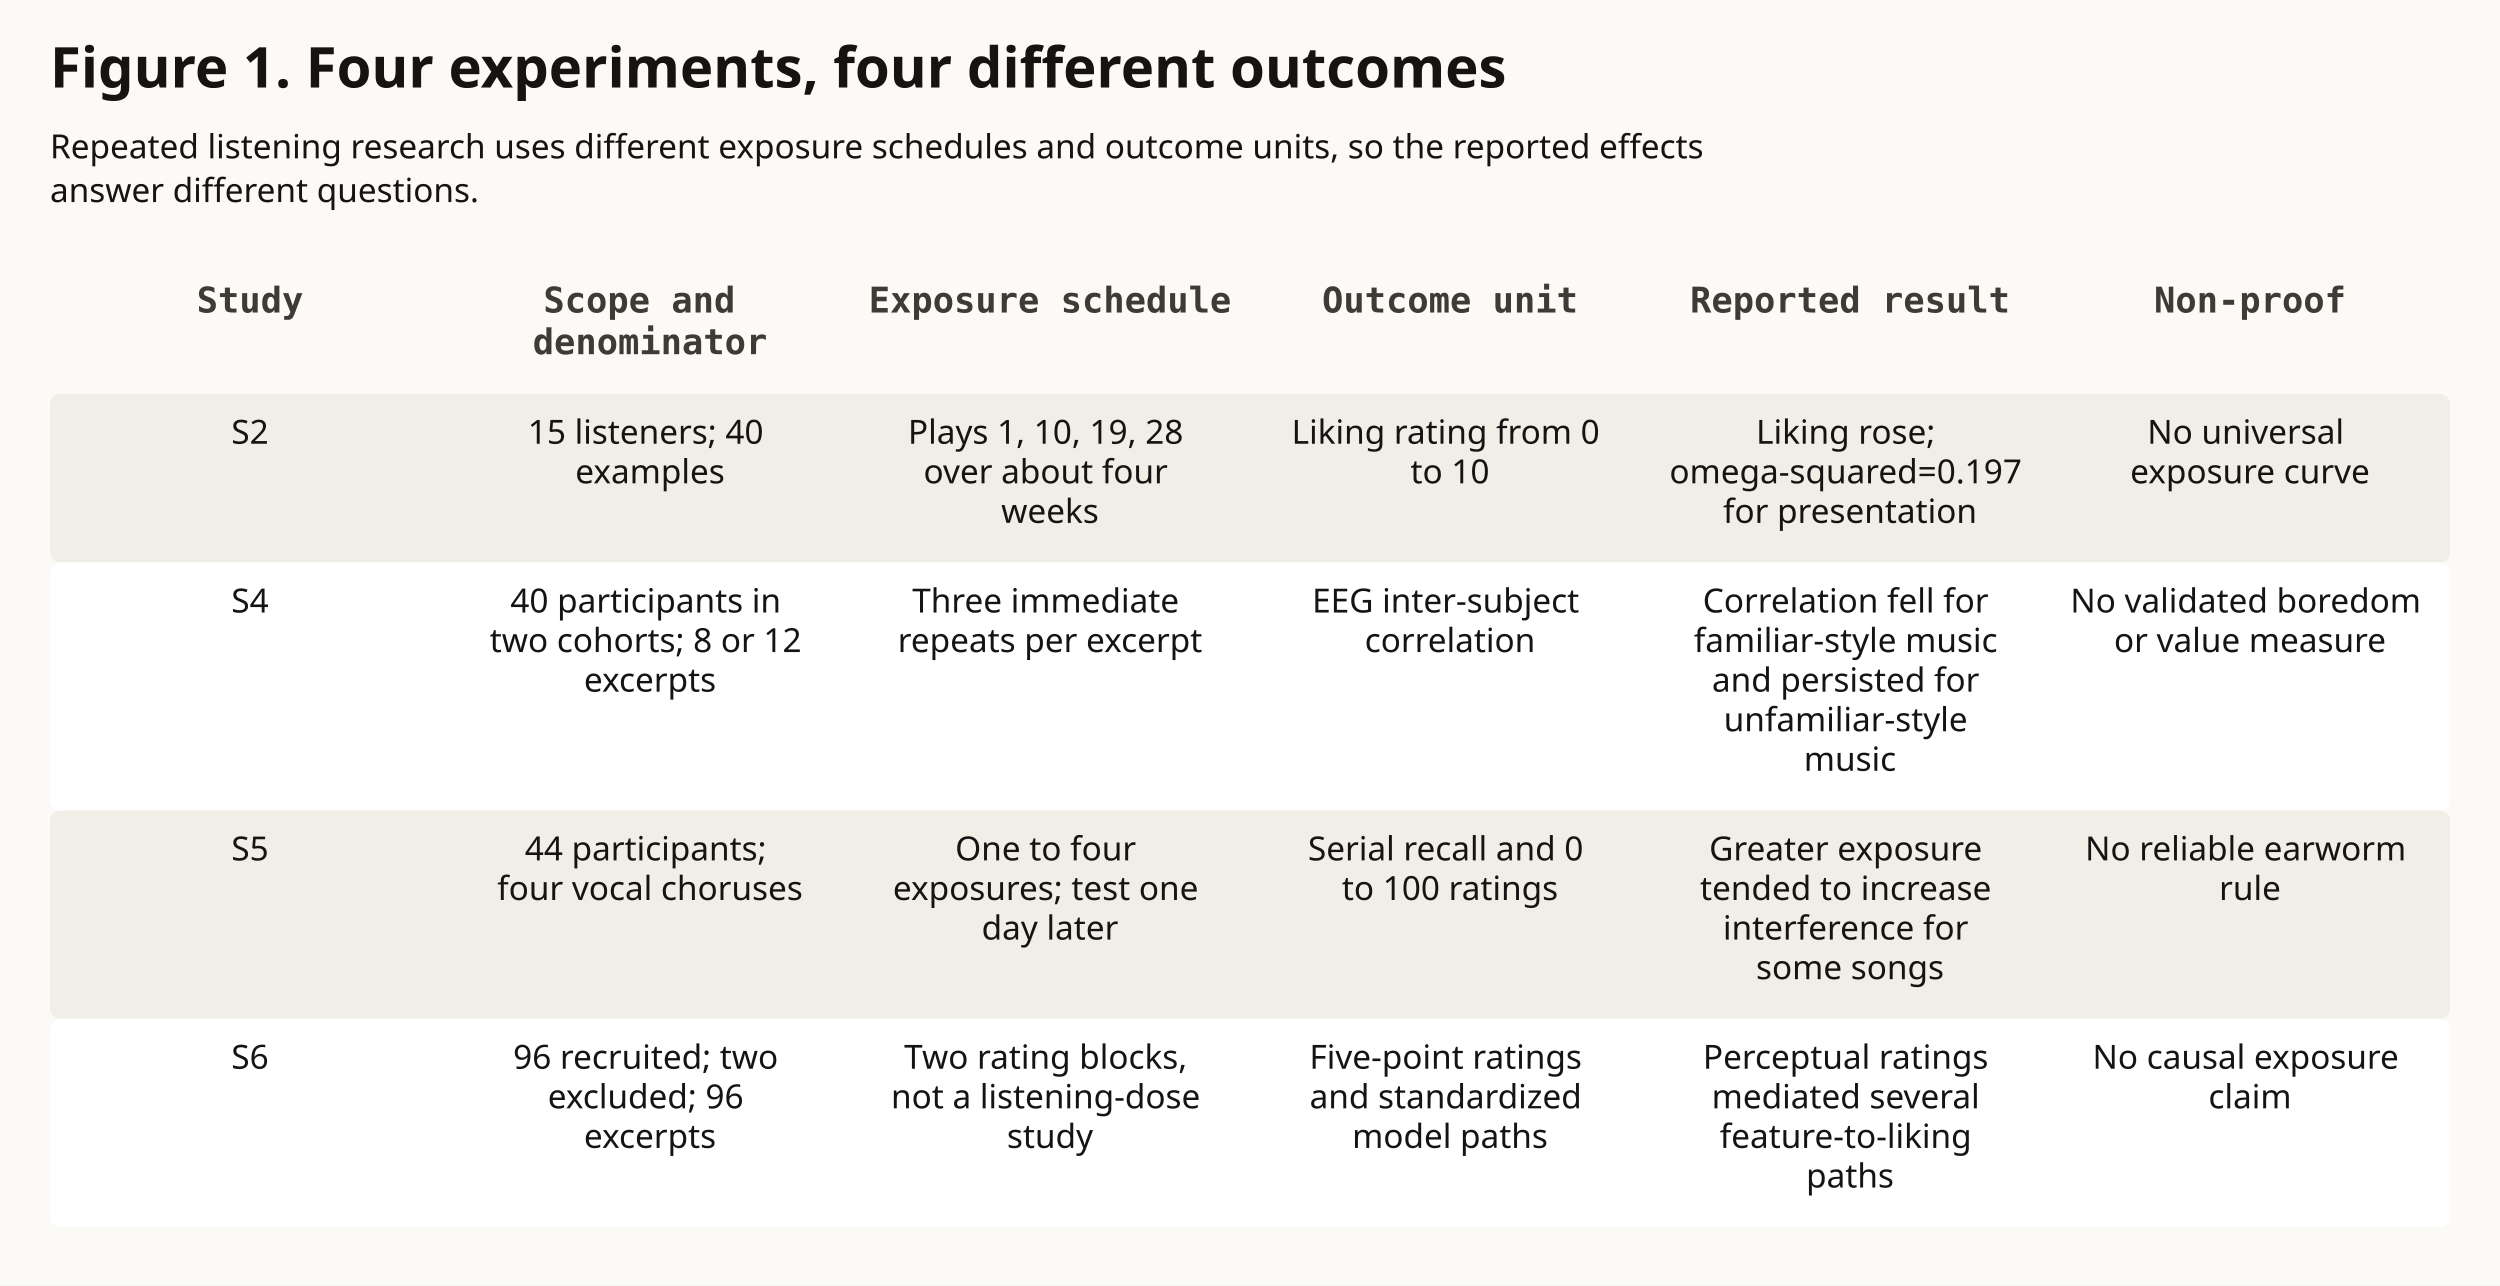
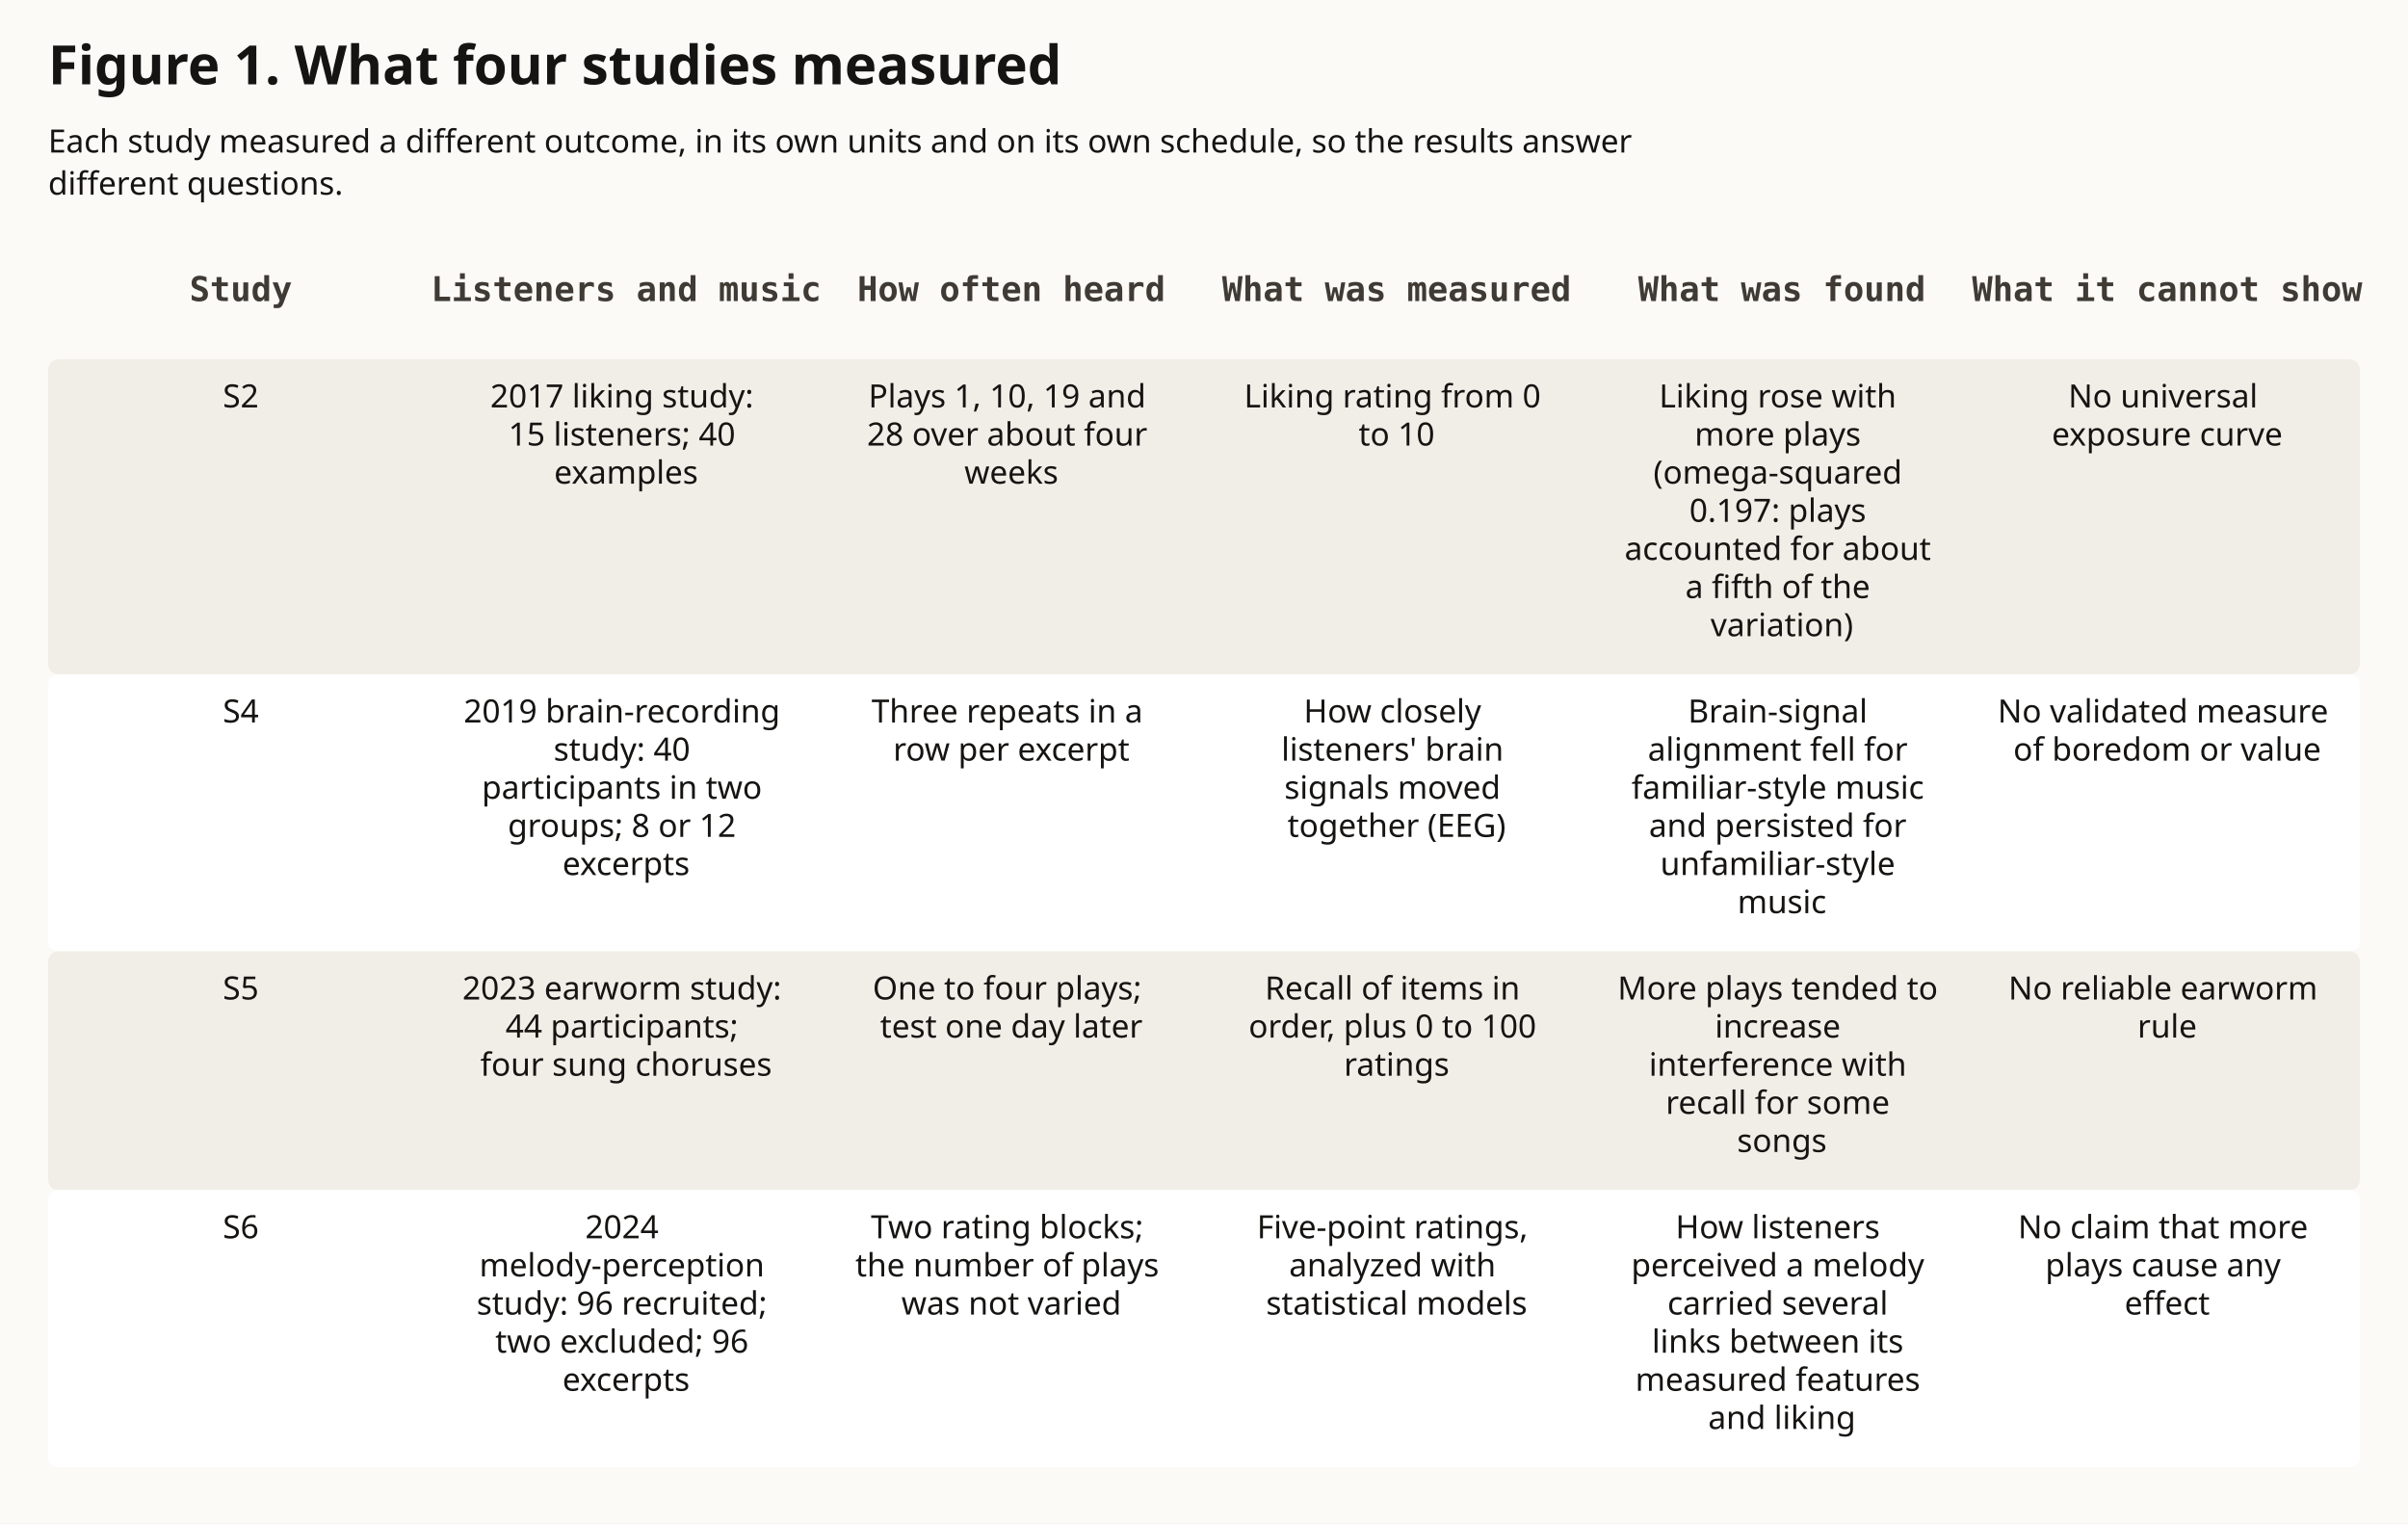
- <svg xmlns="http://www.w3.org/2000/svg" width="1200" height="617" viewBox="0 0 1200 617" role="img" aria-labelledby="title desc">
+ <svg xmlns="http://www.w3.org/2000/svg" width="1200" height="759" viewBox="0 0 1200 759" role="img" aria-labelledby="title desc">
  <style>.title{font:700 27px system-ui,sans-serif;fill:#161412}.head{font:650 17px ui-monospace,monospace;fill:#3f3a34}.cell{font:16px system-ui,sans-serif;fill:#161412}</style>
-   <rect width="1200" height="617" fill="#fbfaf7" />
+   <rect width="1200" height="759" fill="#fbfaf7" />
  <text x="24.0" y="42.0" text-anchor="start" class="title">
-     <tspan x="24.0" y="42.0">Figure 1. Four experiments, four different outcomes</tspan>
+     <tspan x="24.0" y="42.0">Figure 1. What four studies measured</tspan>
  </text>
  <text x="24.0" y="76.0" text-anchor="start" class="cell">
-     <tspan x="24.0" y="76.0">Repeated listening research uses different exposure schedules and outcome units, so the reported effects</tspan>
-     <tspan x="24.0" dy="21">answer different questions.</tspan>
+     <tspan x="24.0" y="76.0">Each study measured a different outcome, in its own units and on its own schedule, so the results answer</tspan>
+     <tspan x="24.0" dy="21">different questions.</tspan>
  </text>
  <text x="120.0" y="150.0" text-anchor="middle" class="head">
    <tspan x="120.0" y="150.0">Study</tspan>
  </text>
  <text x="312.0" y="150.0" text-anchor="middle" class="head">
-     <tspan x="312.0" y="150.0">Scope and</tspan>
-     <tspan x="312.0" dy="20">denominator</tspan>
+     <tspan x="312.0" y="150.0">Listeners and music</tspan>
  </text>
  <text x="504.0" y="150.0" text-anchor="middle" class="head">
-     <tspan x="504.0" y="150.0">Exposure schedule</tspan>
+     <tspan x="504.0" y="150.0">How often heard</tspan>
  </text>
  <text x="696.0" y="150.0" text-anchor="middle" class="head">
-     <tspan x="696.0" y="150.0">Outcome unit</tspan>
+     <tspan x="696.0" y="150.0">What was measured</tspan>
  </text>
  <text x="888.0" y="150.0" text-anchor="middle" class="head">
-     <tspan x="888.0" y="150.0">Reported result</tspan>
+     <tspan x="888.0" y="150.0">What was found</tspan>
  </text>
  <text x="1080.0" y="150.0" text-anchor="middle" class="head">
-     <tspan x="1080.0" y="150.0">Non-proof</tspan>
+     <tspan x="1080.0" y="150.0">What it cannot show</tspan>
  </text>
-   <rect class="data-row" x="24" y="189.0" width="1152" height="81" rx="5" fill="#f1eee8" />
-   <text x="120.0" y="213.0" text-anchor="middle" class="cell">
-     <tspan x="120.0" y="213.0">S2</tspan>
+   <rect class="data-row" x="24" y="179.0" width="1152" height="157" rx="5" fill="#f1eee8" />
+   <text x="120.0" y="203.0" text-anchor="middle" class="cell">
+     <tspan x="120.0" y="203.0">S2</tspan>
  </text>
-   <text x="312.0" y="213.0" text-anchor="middle" class="cell">
-     <tspan x="312.0" y="213.0">15 listeners; 40</tspan>
+   <text x="312.0" y="203.0" text-anchor="middle" class="cell">
+     <tspan x="312.0" y="203.0">2017 liking study:</tspan>
+     <tspan x="312.0" dy="19">15 listeners; 40</tspan>
    <tspan x="312.0" dy="19">examples</tspan>
  </text>
-   <text x="504.0" y="213.0" text-anchor="middle" class="cell">
-     <tspan x="504.0" y="213.0">Plays 1, 10, 19, 28</tspan>
-     <tspan x="504.0" dy="19">over about four</tspan>
+   <text x="504.0" y="203.0" text-anchor="middle" class="cell">
+     <tspan x="504.0" y="203.0">Plays 1, 10, 19 and</tspan>
+     <tspan x="504.0" dy="19">28 over about four</tspan>
    <tspan x="504.0" dy="19">weeks</tspan>
  </text>
-   <text x="696.0" y="213.0" text-anchor="middle" class="cell">
-     <tspan x="696.0" y="213.0">Liking rating from 0</tspan>
+   <text x="696.0" y="203.0" text-anchor="middle" class="cell">
+     <tspan x="696.0" y="203.0">Liking rating from 0</tspan>
    <tspan x="696.0" dy="19">to 10</tspan>
  </text>
-   <text x="888.0" y="213.0" text-anchor="middle" class="cell">
-     <tspan x="888.0" y="213.0">Liking rose;</tspan>
-     <tspan x="888.0" dy="19">omega-squared=0.197</tspan>
-     <tspan x="888.0" dy="19">for presentation</tspan>
+   <text x="888.0" y="203.0" text-anchor="middle" class="cell">
+     <tspan x="888.0" y="203.0">Liking rose with</tspan>
+     <tspan x="888.0" dy="19">more plays</tspan>
+     <tspan x="888.0" dy="19">(omega-squared</tspan>
+     <tspan x="888.0" dy="19">0.197: plays</tspan>
+     <tspan x="888.0" dy="19">accounted for about</tspan>
+     <tspan x="888.0" dy="19">a fifth of the</tspan>
+     <tspan x="888.0" dy="19">variation)</tspan>
  </text>
-   <text x="1080.0" y="213.0" text-anchor="middle" class="cell">
-     <tspan x="1080.0" y="213.0">No universal</tspan>
+   <text x="1080.0" y="203.0" text-anchor="middle" class="cell">
+     <tspan x="1080.0" y="203.0">No universal</tspan>
    <tspan x="1080.0" dy="19">exposure curve</tspan>
  </text>
-   <rect class="data-row" x="24" y="270.0" width="1152" height="119" rx="5" fill="#ffffff" />
-   <text x="120.0" y="294.0" text-anchor="middle" class="cell">
-     <tspan x="120.0" y="294.0">S4</tspan>
+   <rect class="data-row" x="24" y="336.0" width="1152" height="138" rx="5" fill="#ffffff" />
+   <text x="120.0" y="360.0" text-anchor="middle" class="cell">
+     <tspan x="120.0" y="360.0">S4</tspan>
  </text>
-   <text x="312.0" y="294.0" text-anchor="middle" class="cell">
-     <tspan x="312.0" y="294.0">40 participants in</tspan>
-     <tspan x="312.0" dy="19">two cohorts; 8 or 12</tspan>
+   <text x="312.0" y="360.0" text-anchor="middle" class="cell">
+     <tspan x="312.0" y="360.0">2019 brain-recording</tspan>
+     <tspan x="312.0" dy="19">study: 40</tspan>
+     <tspan x="312.0" dy="19">participants in two</tspan>
+     <tspan x="312.0" dy="19">groups; 8 or 12</tspan>
    <tspan x="312.0" dy="19">excerpts</tspan>
  </text>
-   <text x="504.0" y="294.0" text-anchor="middle" class="cell">
-     <tspan x="504.0" y="294.0">Three immediate</tspan>
-     <tspan x="504.0" dy="19">repeats per excerpt</tspan>
+   <text x="504.0" y="360.0" text-anchor="middle" class="cell">
+     <tspan x="504.0" y="360.0">Three repeats in a</tspan>
+     <tspan x="504.0" dy="19">row per excerpt</tspan>
  </text>
-   <text x="696.0" y="294.0" text-anchor="middle" class="cell">
-     <tspan x="696.0" y="294.0">EEG inter-subject</tspan>
-     <tspan x="696.0" dy="19">correlation</tspan>
+   <text x="696.0" y="360.0" text-anchor="middle" class="cell">
+     <tspan x="696.0" y="360.0">How closely</tspan>
+     <tspan x="696.0" dy="19">listeners' brain</tspan>
+     <tspan x="696.0" dy="19">signals moved</tspan>
+     <tspan x="696.0" dy="19">together (EEG)</tspan>
  </text>
-   <text x="888.0" y="294.0" text-anchor="middle" class="cell">
-     <tspan x="888.0" y="294.0">Correlation fell for</tspan>
+   <text x="888.0" y="360.0" text-anchor="middle" class="cell">
+     <tspan x="888.0" y="360.0">Brain-signal</tspan>
+     <tspan x="888.0" dy="19">alignment fell for</tspan>
    <tspan x="888.0" dy="19">familiar-style music</tspan>
    <tspan x="888.0" dy="19">and persisted for</tspan>
    <tspan x="888.0" dy="19">unfamiliar-style</tspan>
    <tspan x="888.0" dy="19">music</tspan>
  </text>
-   <text x="1080.0" y="294.0" text-anchor="middle" class="cell">
-     <tspan x="1080.0" y="294.0">No validated boredom</tspan>
-     <tspan x="1080.0" dy="19">or value measure</tspan>
+   <text x="1080.0" y="360.0" text-anchor="middle" class="cell">
+     <tspan x="1080.0" y="360.0">No validated measure</tspan>
+     <tspan x="1080.0" dy="19">of boredom or value</tspan>
  </text>
-   <rect class="data-row" x="24" y="389.0" width="1152" height="100" rx="5" fill="#f1eee8" />
-   <text x="120.0" y="413.0" text-anchor="middle" class="cell">
-     <tspan x="120.0" y="413.0">S5</tspan>
+   <rect class="data-row" x="24" y="474.0" width="1152" height="119" rx="5" fill="#f1eee8" />
+   <text x="120.0" y="498.0" text-anchor="middle" class="cell">
+     <tspan x="120.0" y="498.0">S5</tspan>
  </text>
-   <text x="312.0" y="413.0" text-anchor="middle" class="cell">
-     <tspan x="312.0" y="413.0">44 participants;</tspan>
-     <tspan x="312.0" dy="19">four vocal choruses</tspan>
+   <text x="312.0" y="498.0" text-anchor="middle" class="cell">
+     <tspan x="312.0" y="498.0">2023 earworm study:</tspan>
+     <tspan x="312.0" dy="19">44 participants;</tspan>
+     <tspan x="312.0" dy="19">four sung choruses</tspan>
  </text>
-   <text x="504.0" y="413.0" text-anchor="middle" class="cell">
-     <tspan x="504.0" y="413.0">One to four</tspan>
-     <tspan x="504.0" dy="19">exposures; test one</tspan>
-     <tspan x="504.0" dy="19">day later</tspan>
+   <text x="504.0" y="498.0" text-anchor="middle" class="cell">
+     <tspan x="504.0" y="498.0">One to four plays;</tspan>
+     <tspan x="504.0" dy="19">test one day later</tspan>
  </text>
-   <text x="696.0" y="413.0" text-anchor="middle" class="cell">
-     <tspan x="696.0" y="413.0">Serial recall and 0</tspan>
-     <tspan x="696.0" dy="19">to 100 ratings</tspan>
+   <text x="696.0" y="498.0" text-anchor="middle" class="cell">
+     <tspan x="696.0" y="498.0">Recall of items in</tspan>
+     <tspan x="696.0" dy="19">order, plus 0 to 100</tspan>
+     <tspan x="696.0" dy="19">ratings</tspan>
  </text>
-   <text x="888.0" y="413.0" text-anchor="middle" class="cell">
-     <tspan x="888.0" y="413.0">Greater exposure</tspan>
-     <tspan x="888.0" dy="19">tended to increase</tspan>
-     <tspan x="888.0" dy="19">interference for</tspan>
-     <tspan x="888.0" dy="19">some songs</tspan>
+   <text x="888.0" y="498.0" text-anchor="middle" class="cell">
+     <tspan x="888.0" y="498.0">More plays tended to</tspan>
+     <tspan x="888.0" dy="19">increase</tspan>
+     <tspan x="888.0" dy="19">interference with</tspan>
+     <tspan x="888.0" dy="19">recall for some</tspan>
+     <tspan x="888.0" dy="19">songs</tspan>
  </text>
-   <text x="1080.0" y="413.0" text-anchor="middle" class="cell">
-     <tspan x="1080.0" y="413.0">No reliable earworm</tspan>
+   <text x="1080.0" y="498.0" text-anchor="middle" class="cell">
+     <tspan x="1080.0" y="498.0">No reliable earworm</tspan>
    <tspan x="1080.0" dy="19">rule</tspan>
  </text>
-   <rect class="data-row" x="24" y="489.0" width="1152" height="100" rx="5" fill="#ffffff" />
-   <text x="120.0" y="513.0" text-anchor="middle" class="cell">
-     <tspan x="120.0" y="513.0">S6</tspan>
+   <rect class="data-row" x="24" y="593.0" width="1152" height="138" rx="5" fill="#ffffff" />
+   <text x="120.0" y="617.0" text-anchor="middle" class="cell">
+     <tspan x="120.0" y="617.0">S6</tspan>
  </text>
-   <text x="312.0" y="513.0" text-anchor="middle" class="cell">
-     <tspan x="312.0" y="513.0">96 recruited; two</tspan>
-     <tspan x="312.0" dy="19">excluded; 96</tspan>
+   <text x="312.0" y="617.0" text-anchor="middle" class="cell">
+     <tspan x="312.0" y="617.0">2024</tspan>
+     <tspan x="312.0" dy="19">melody-perception</tspan>
+     <tspan x="312.0" dy="19">study: 96 recruited;</tspan>
+     <tspan x="312.0" dy="19">two excluded; 96</tspan>
    <tspan x="312.0" dy="19">excerpts</tspan>
  </text>
-   <text x="504.0" y="513.0" text-anchor="middle" class="cell">
-     <tspan x="504.0" y="513.0">Two rating blocks,</tspan>
-     <tspan x="504.0" dy="19">not a listening-dose</tspan>
-     <tspan x="504.0" dy="19">study</tspan>
+   <text x="504.0" y="617.0" text-anchor="middle" class="cell">
+     <tspan x="504.0" y="617.0">Two rating blocks;</tspan>
+     <tspan x="504.0" dy="19">the number of plays</tspan>
+     <tspan x="504.0" dy="19">was not varied</tspan>
  </text>
-   <text x="696.0" y="513.0" text-anchor="middle" class="cell">
-     <tspan x="696.0" y="513.0">Five-point ratings</tspan>
-     <tspan x="696.0" dy="19">and standardized</tspan>
-     <tspan x="696.0" dy="19">model paths</tspan>
+   <text x="696.0" y="617.0" text-anchor="middle" class="cell">
+     <tspan x="696.0" y="617.0">Five-point ratings,</tspan>
+     <tspan x="696.0" dy="19">analyzed with</tspan>
+     <tspan x="696.0" dy="19">statistical models</tspan>
  </text>
-   <text x="888.0" y="513.0" text-anchor="middle" class="cell">
-     <tspan x="888.0" y="513.0">Perceptual ratings</tspan>
-     <tspan x="888.0" dy="19">mediated several</tspan>
-     <tspan x="888.0" dy="19">feature-to-liking</tspan>
-     <tspan x="888.0" dy="19">paths</tspan>
+   <text x="888.0" y="617.0" text-anchor="middle" class="cell">
+     <tspan x="888.0" y="617.0">How listeners</tspan>
+     <tspan x="888.0" dy="19">perceived a melody</tspan>
+     <tspan x="888.0" dy="19">carried several</tspan>
+     <tspan x="888.0" dy="19">links between its</tspan>
+     <tspan x="888.0" dy="19">measured features</tspan>
+     <tspan x="888.0" dy="19">and liking</tspan>
  </text>
-   <text x="1080.0" y="513.0" text-anchor="middle" class="cell">
-     <tspan x="1080.0" y="513.0">No causal exposure</tspan>
-     <tspan x="1080.0" dy="19">claim</tspan>
+   <text x="1080.0" y="617.0" text-anchor="middle" class="cell">
+     <tspan x="1080.0" y="617.0">No claim that more</tspan>
+     <tspan x="1080.0" dy="19">plays cause any</tspan>
+     <tspan x="1080.0" dy="19">effect</tspan>
  </text>
</svg>
